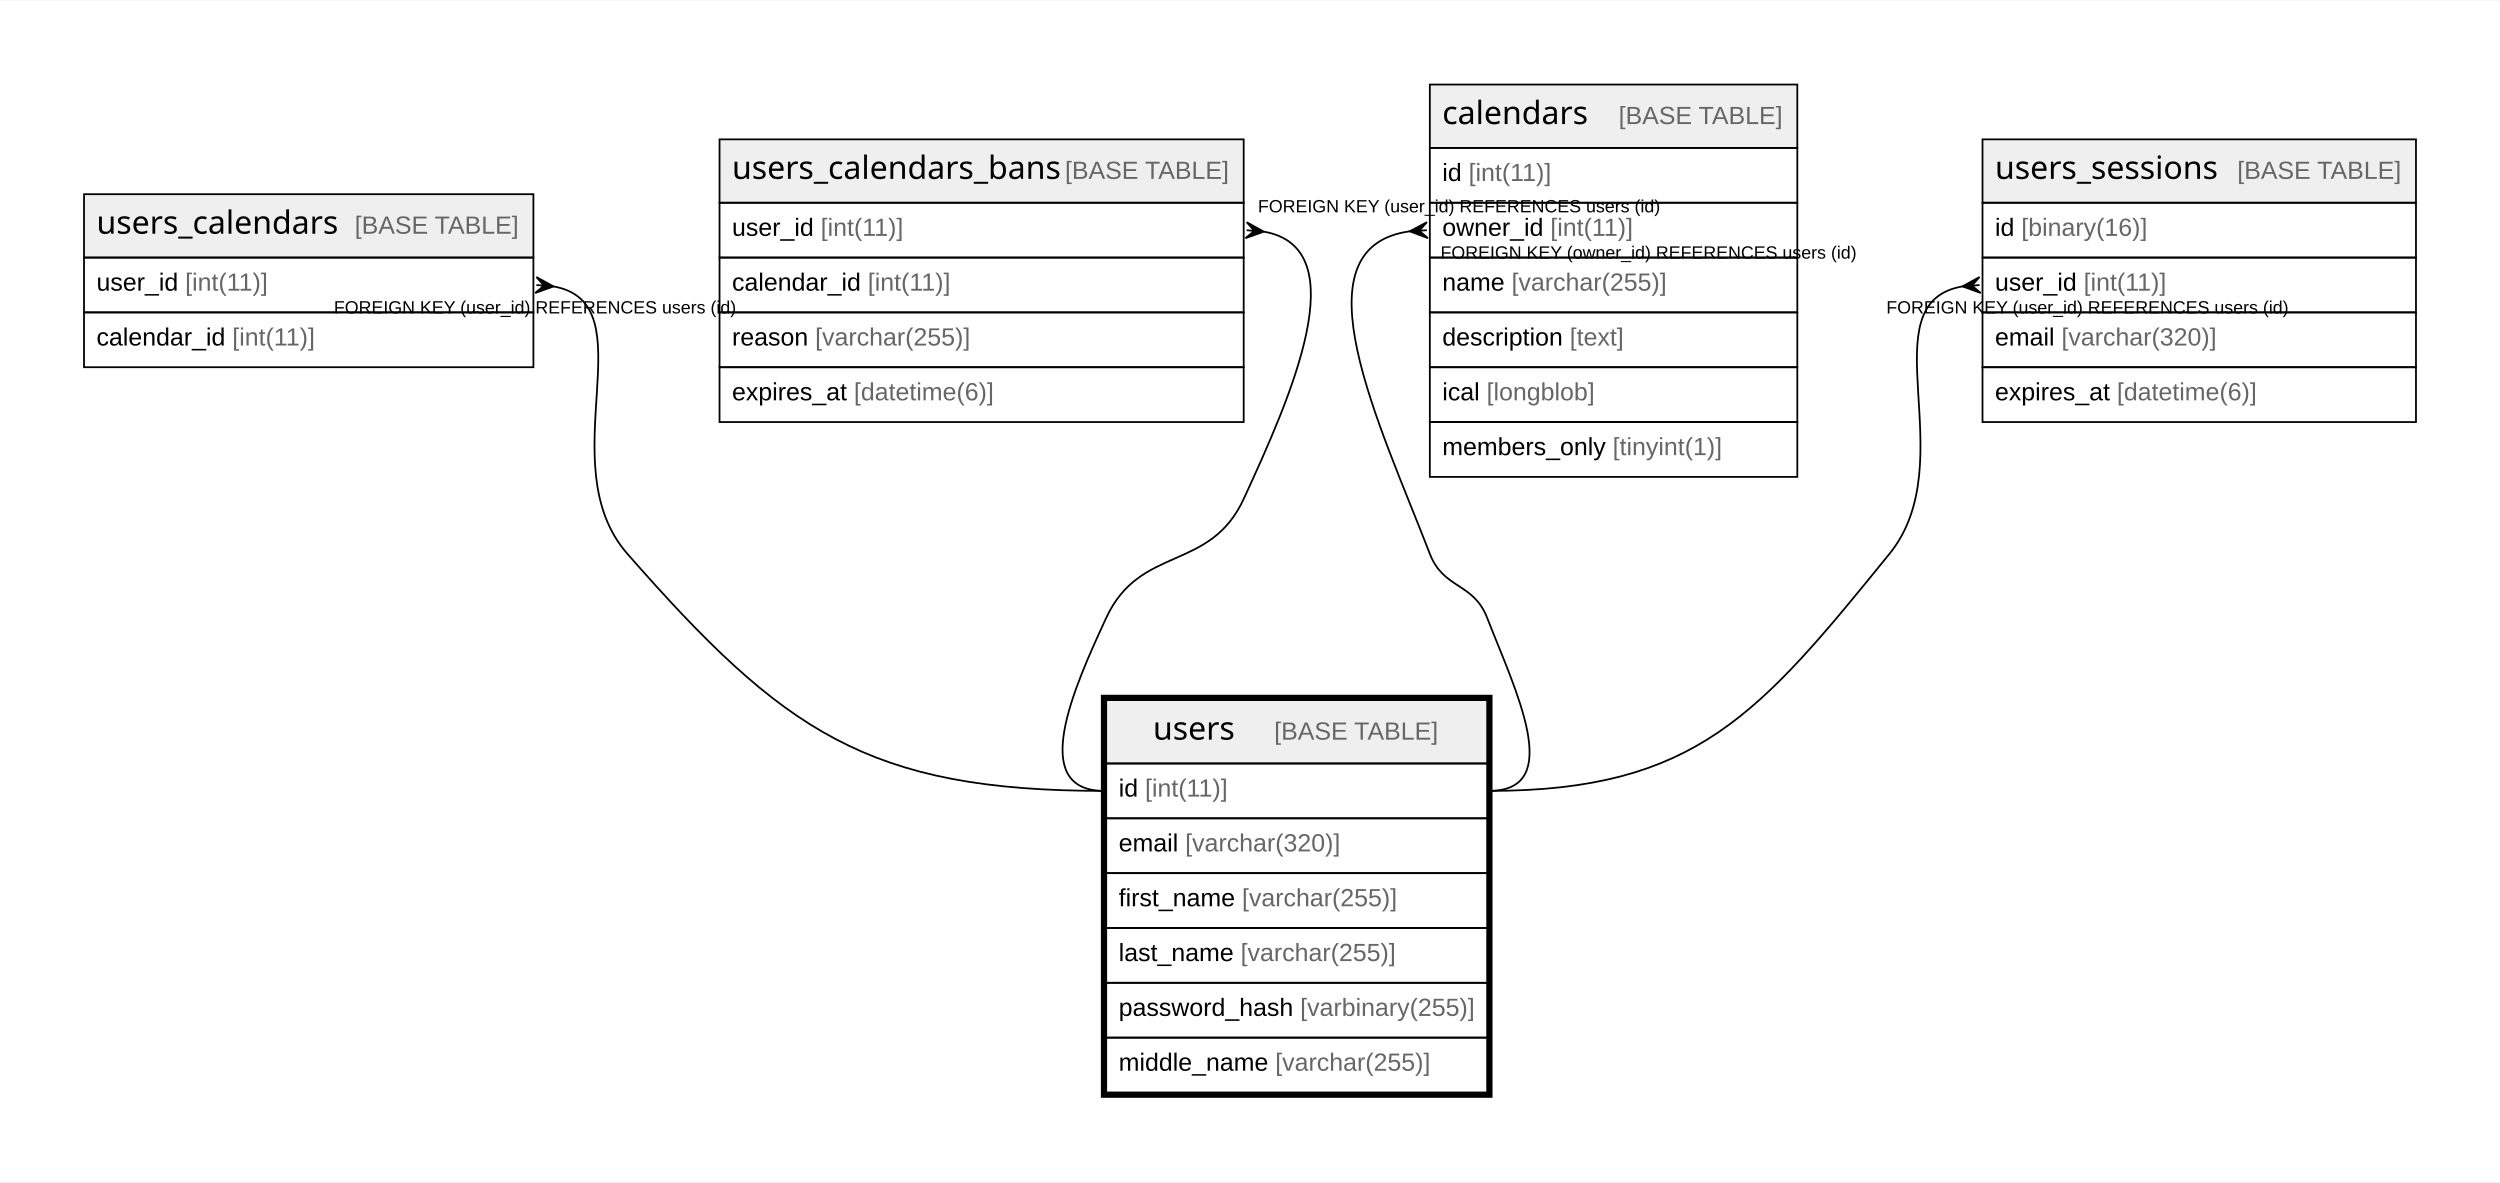
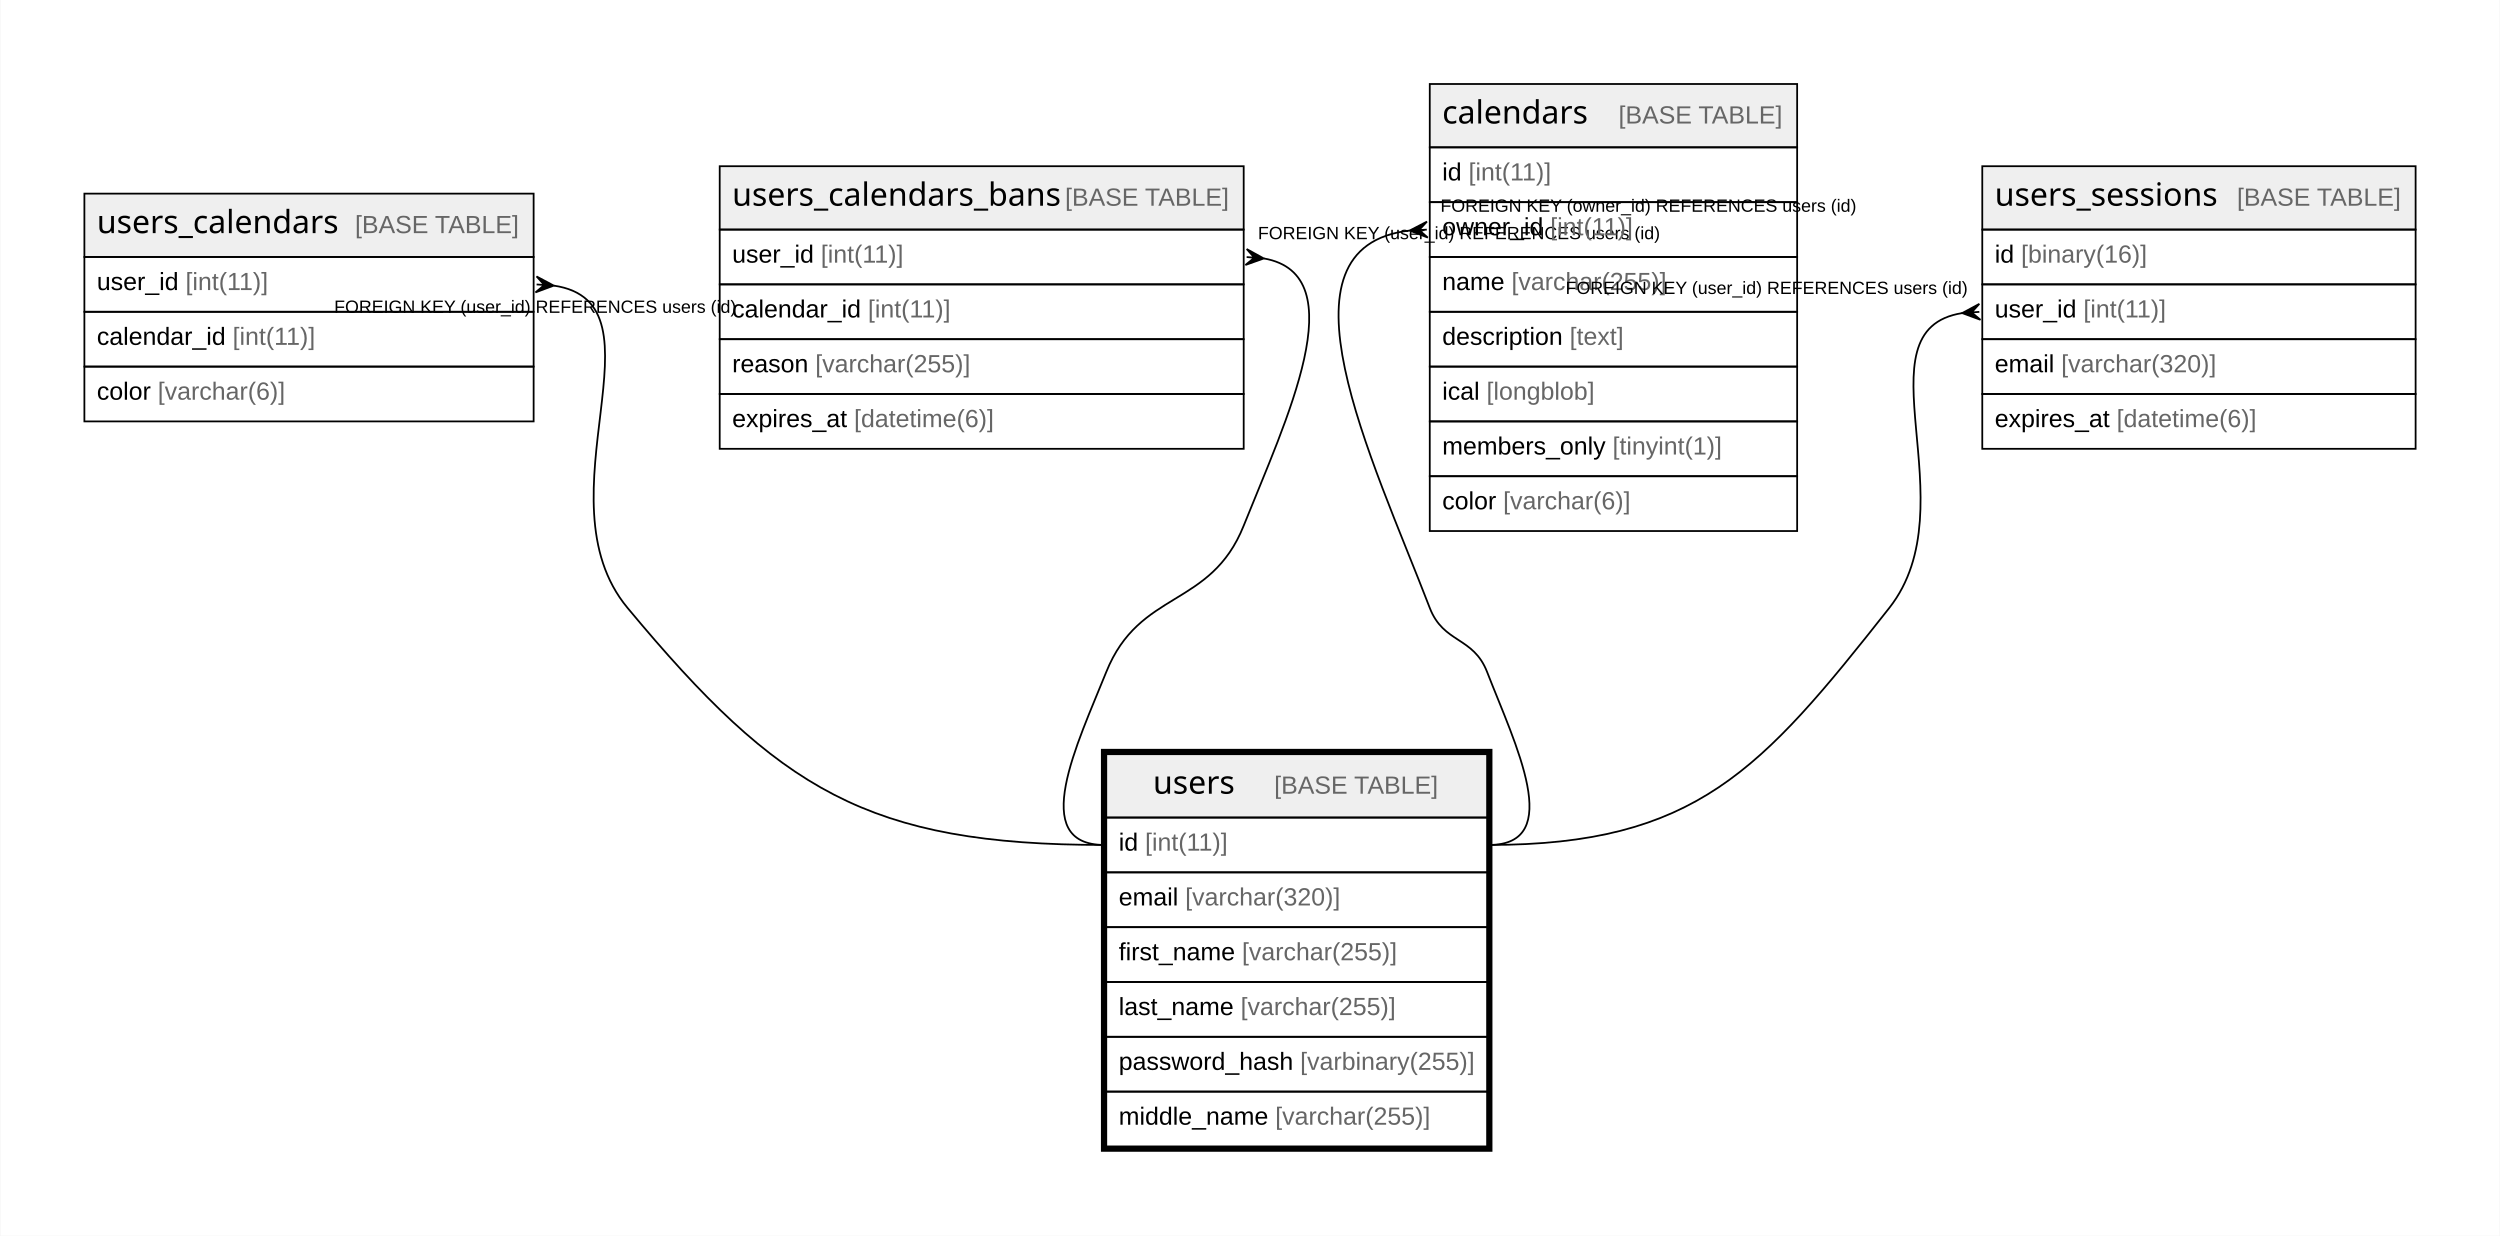
- <svg xmlns="http://www.w3.org/2000/svg" width="1404pt" height="664pt" viewBox="0.00 0.00 1404.37 663.60">
-   <g id="graph0" class="graph" transform="scale(1 1) rotate(0) translate(4 659.6)">
-     <polygon fill="white" stroke="none" points="-4,4 -4,-659.6 1400.37,-659.6 1400.37,4 -4,4" />
+ <svg xmlns="http://www.w3.org/2000/svg" width="1404pt" height="694pt" viewBox="0.00 0.00 1404.37 694.40">
+   <g id="graph0" class="graph" transform="scale(1 1) rotate(0) translate(4 690.4)">
+     <polygon fill="white" stroke="none" points="-4,4 -4,-690.4 1400.37,-690.4 1400.37,4 -4,4" />
    <g id="node1" class="node">
      <polygon fill="#efefef" stroke="none" points="617.42,-231 617.42,-266.6 831.42,-266.6 831.42,-231 617.42,-231" />
      <polygon fill="none" stroke="black" points="617.42,-231 617.42,-266.6 831.42,-266.6 831.42,-231 617.42,-231" />
      <text text-anchor="start" x="643.68" y="-244.4" font-family="Arial Bold" font-size="18.00">users</text>
      <text text-anchor="start" x="680.67" y="-244.4" font-family="Arial" font-size="14.00">    </text>
      <text text-anchor="start" x="711.79" y="-244.4" font-family="Arial" font-size="14.00" fill="#666666">[BASE TABLE]</text>
      <polygon fill="none" stroke="black" points="617.42,-200.2 617.42,-231 831.42,-231 831.42,-200.2 617.42,-200.2" />
      <text text-anchor="start" x="624.42" y="-212.4" font-family="Arial" font-size="14.00">id </text>
      <text text-anchor="start" x="639.21" y="-212.4" font-family="Arial" font-size="14.00" fill="#666666">[int(11)]</text>
      <polygon fill="none" stroke="black" points="617.42,-169.4 617.42,-200.2 831.42,-200.2 831.42,-169.4 617.42,-169.4" />
      <text text-anchor="start" x="624.42" y="-181.6" font-family="Arial" font-size="14.00">email </text>
      <text text-anchor="start" x="661.77" y="-181.6" font-family="Arial" font-size="14.00" fill="#666666">[varchar(320)]</text>
      <polygon fill="none" stroke="black" points="617.42,-138.6 617.42,-169.4 831.42,-169.4 831.42,-138.6 617.42,-138.6" />
      <text text-anchor="start" x="624.42" y="-150.8" font-family="Arial" font-size="14.00">first_name </text>
      <text text-anchor="start" x="693.67" y="-150.8" font-family="Arial" font-size="14.00" fill="#666666">[varchar(255)]</text>
      <polygon fill="none" stroke="black" points="617.42,-107.8 617.42,-138.6 831.42,-138.6 831.42,-107.8 617.42,-107.8" />
      <text text-anchor="start" x="624.42" y="-120" font-family="Arial" font-size="14.00">last_name </text>
      <text text-anchor="start" x="692.91" y="-120" font-family="Arial" font-size="14.00" fill="#666666">[varchar(255)]</text>
      <polygon fill="none" stroke="black" points="617.42,-77 617.42,-107.8 831.42,-107.8 831.42,-77 617.42,-77" />
      <text text-anchor="start" x="624.42" y="-89.2" font-family="Arial" font-size="14.00">password_hash </text>
      <text text-anchor="start" x="726.37" y="-89.2" font-family="Arial" font-size="14.00" fill="#666666">[varbinary(255)]</text>
      <polygon fill="none" stroke="black" points="617.42,-46.2 617.42,-77 831.42,-77 831.42,-46.2 617.42,-46.2" />
      <text text-anchor="start" x="624.42" y="-58.4" font-family="Arial" font-size="14.00">middle_name </text>
      <text text-anchor="start" x="712.36" y="-58.4" font-family="Arial" font-size="14.00" fill="#666666">[varchar(255)]</text>
      <polygon fill="none" stroke="black" stroke-width="3" points="615.92,-44.7 615.92,-268.1 832.92,-268.1 832.92,-44.7 615.92,-44.7" />
    </g>
    <g id="node2" class="node">
-       <polygon fill="#efefef" stroke="none" points="43.2,-515.2 43.2,-550.8 295.64,-550.8 295.64,-515.2 43.2,-515.2" />
-       <polygon fill="none" stroke="black" points="43.2,-515.2 43.2,-550.8 295.64,-550.8 295.64,-515.2 43.2,-515.2" />
-       <text text-anchor="start" x="50.2" y="-528.6" font-family="Arial Bold" font-size="18.00">users_calendars</text>
-       <text text-anchor="start" x="164.15" y="-528.6" font-family="Arial" font-size="14.00">    </text>
-       <text text-anchor="start" x="195.27" y="-528.6" font-family="Arial" font-size="14.00" fill="#666666">[BASE TABLE]</text>
+       <polygon fill="#efefef" stroke="none" points="43.2,-546 43.2,-581.6 295.64,-581.6 295.64,-546 43.2,-546" />
+       <polygon fill="none" stroke="black" points="43.2,-546 43.2,-581.6 295.64,-581.6 295.64,-546 43.2,-546" />
+       <text text-anchor="start" x="50.2" y="-559.4" font-family="Arial Bold" font-size="18.00">users_calendars</text>
+       <text text-anchor="start" x="164.15" y="-559.4" font-family="Arial" font-size="14.00">    </text>
+       <text text-anchor="start" x="195.27" y="-559.4" font-family="Arial" font-size="14.00" fill="#666666">[BASE TABLE]</text>
+       <polygon fill="none" stroke="black" points="43.2,-515.2 43.2,-546 295.64,-546 295.64,-515.2 43.2,-515.2" />
+       <text text-anchor="start" x="50.2" y="-527.4" font-family="Arial" font-size="14.00">user_id </text>
+       <text text-anchor="start" x="100.01" y="-527.4" font-family="Arial" font-size="14.00" fill="#666666">[int(11)]</text>
      <polygon fill="none" stroke="black" points="43.2,-484.4 43.2,-515.2 295.64,-515.2 295.64,-484.4 43.2,-484.4" />
-       <text text-anchor="start" x="50.2" y="-496.6" font-family="Arial" font-size="14.00">user_id </text>
-       <text text-anchor="start" x="100.01" y="-496.6" font-family="Arial" font-size="14.00" fill="#666666">[int(11)]</text>
+       <text text-anchor="start" x="50.2" y="-496.6" font-family="Arial" font-size="14.00">calendar_id </text>
+       <text text-anchor="start" x="126.48" y="-496.6" font-family="Arial" font-size="14.00" fill="#666666">[int(11)]</text>
      <polygon fill="none" stroke="black" points="43.2,-453.6 43.2,-484.4 295.64,-484.4 295.64,-453.6 43.2,-453.6" />
-       <text text-anchor="start" x="50.2" y="-465.8" font-family="Arial" font-size="14.00">calendar_id </text>
-       <text text-anchor="start" x="126.48" y="-465.8" font-family="Arial" font-size="14.00" fill="#666666">[int(11)]</text>
+       <text text-anchor="start" x="50.2" y="-465.8" font-family="Arial" font-size="14.00">color </text>
+       <text text-anchor="start" x="84.43" y="-465.8" font-family="Arial" font-size="14.00" fill="#666666">[varchar(6)]</text>
    </g>
    <g id="edge1" class="edge">
-       <path fill="none" stroke="black" d="M306.76,-499.01C360.95,-489.62 304.11,-399.33 348.42,-348.8 436.12,-248.8 483.41,-215.6 616.42,-215.6" />
-       <polygon fill="black" stroke="black" points="306.94,-498.99 296.62,-495.29 301.62,-499.41 297.31,-499.75 297.31,-499.75 297.31,-499.75 301.62,-499.41 297.32,-504.26 306.94,-498.99" />
-       <text text-anchor="start" x="183.56" y="-483.8" font-family="Arial" font-size="10.00">FOREIGN KEY (user_id) REFERENCES users (id)</text>
+       <path fill="none" stroke="black" d="M306.96,-529.91C373.21,-520.18 297.13,-410.5 348.42,-348.8 433.45,-246.51 483.41,-215.6 616.42,-215.6" />
+       <polygon fill="black" stroke="black" points="306.95,-529.91 296.67,-526.09 301.63,-530.26 297.31,-530.56 297.31,-530.56 297.31,-530.56 301.63,-530.26 297.28,-535.07 306.95,-529.91" />
+       <text text-anchor="start" x="183.56" y="-514.6" font-family="Arial" font-size="10.00">FOREIGN KEY (user_id) REFERENCES users (id)</text>
    </g>
    <g id="node3" class="node">
-       <polygon fill="#efefef" stroke="none" points="400.2,-546 400.2,-581.6 694.64,-581.6 694.64,-546 400.2,-546" />
-       <polygon fill="none" stroke="black" points="400.2,-546 400.2,-581.6 694.64,-581.6 694.64,-546 400.2,-546" />
-       <text text-anchor="start" x="407.2" y="-559.4" font-family="Arial Bold" font-size="18.00">users_calendars_bans</text>
-       <text text-anchor="start" x="563.15" y="-559.4" font-family="Arial" font-size="14.00">    </text>
-       <text text-anchor="start" x="594.26" y="-559.4" font-family="Arial" font-size="14.00" fill="#666666">[BASE TABLE]</text>
-       <polygon fill="none" stroke="black" points="400.2,-515.2 400.2,-546 694.64,-546 694.64,-515.2 400.2,-515.2" />
-       <text text-anchor="start" x="407.2" y="-527.4" font-family="Arial" font-size="14.00">user_id </text>
-       <text text-anchor="start" x="457.01" y="-527.4" font-family="Arial" font-size="14.00" fill="#666666">[int(11)]</text>
-       <polygon fill="none" stroke="black" points="400.2,-484.4 400.2,-515.2 694.64,-515.2 694.64,-484.4 400.2,-484.4" />
-       <text text-anchor="start" x="407.2" y="-496.6" font-family="Arial" font-size="14.00">calendar_id </text>
-       <text text-anchor="start" x="483.48" y="-496.6" font-family="Arial" font-size="14.00" fill="#666666">[int(11)]</text>
-       <polygon fill="none" stroke="black" points="400.2,-453.6 400.2,-484.4 694.64,-484.4 694.64,-453.6 400.2,-453.6" />
-       <text text-anchor="start" x="407.2" y="-465.8" font-family="Arial" font-size="14.00">reason </text>
-       <text text-anchor="start" x="453.9" y="-465.8" font-family="Arial" font-size="14.00" fill="#666666">[varchar(255)]</text>
-       <polygon fill="none" stroke="black" points="400.2,-422.8 400.2,-453.6 694.64,-453.6 694.64,-422.8 400.2,-422.8" />
-       <text text-anchor="start" x="407.2" y="-435" font-family="Arial" font-size="14.00">expires_at </text>
-       <text text-anchor="start" x="475.69" y="-435" font-family="Arial" font-size="14.00" fill="#666666">[datetime(6)]</text>
+       <polygon fill="#efefef" stroke="none" points="400.2,-561.4 400.2,-597 694.64,-597 694.64,-561.4 400.2,-561.4" />
+       <polygon fill="none" stroke="black" points="400.2,-561.4 400.2,-597 694.64,-597 694.64,-561.4 400.2,-561.4" />
+       <text text-anchor="start" x="407.2" y="-574.8" font-family="Arial Bold" font-size="18.00">users_calendars_bans</text>
+       <text text-anchor="start" x="563.15" y="-574.8" font-family="Arial" font-size="14.00">    </text>
+       <text text-anchor="start" x="594.26" y="-574.8" font-family="Arial" font-size="14.00" fill="#666666">[BASE TABLE]</text>
+       <polygon fill="none" stroke="black" points="400.2,-530.6 400.2,-561.4 694.64,-561.4 694.64,-530.6 400.2,-530.6" />
+       <text text-anchor="start" x="407.2" y="-542.8" font-family="Arial" font-size="14.00">user_id </text>
+       <text text-anchor="start" x="457.01" y="-542.8" font-family="Arial" font-size="14.00" fill="#666666">[int(11)]</text>
+       <polygon fill="none" stroke="black" points="400.2,-499.8 400.2,-530.6 694.64,-530.6 694.64,-499.8 400.2,-499.8" />
+       <text text-anchor="start" x="407.2" y="-512" font-family="Arial" font-size="14.00">calendar_id </text>
+       <text text-anchor="start" x="483.48" y="-512" font-family="Arial" font-size="14.00" fill="#666666">[int(11)]</text>
+       <polygon fill="none" stroke="black" points="400.2,-469 400.2,-499.8 694.64,-499.8 694.64,-469 400.2,-469" />
+       <text text-anchor="start" x="407.2" y="-481.2" font-family="Arial" font-size="14.00">reason </text>
+       <text text-anchor="start" x="453.9" y="-481.2" font-family="Arial" font-size="14.00" fill="#666666">[varchar(255)]</text>
+       <polygon fill="none" stroke="black" points="400.2,-438.2 400.2,-469 694.64,-469 694.64,-438.2 400.2,-438.2" />
+       <text text-anchor="start" x="407.2" y="-450.4" font-family="Arial" font-size="14.00">expires_at </text>
+       <text text-anchor="start" x="475.69" y="-450.4" font-family="Arial" font-size="14.00" fill="#666666">[datetime(6)]</text>
    </g>
    <g id="edge2" class="edge">
-       <path fill="none" stroke="black" d="M706.03,-529.75C758.26,-520.49 721.15,-437.09 694.64,-379.6 675.63,-338.39 636.5,-353.97 617.42,-312.8 599.26,-273.6 573.22,-215.6 616.42,-215.6" />
-       <polygon fill="black" stroke="black" points="705.94,-529.76 695.61,-526.09 700.62,-530.19 696.3,-530.55 696.3,-530.55 696.3,-530.55 700.62,-530.19 696.33,-535.06 705.94,-529.76" />
-       <text text-anchor="start" x="702.64" y="-540.6" font-family="Arial" font-size="10.00">FOREIGN KEY (user_id) REFERENCES users (id)</text>
+       <path fill="none" stroke="black" d="M706,-545.17C757.91,-536.04 718.14,-453.79 694.64,-395 676.03,-348.46 636.12,-359.31 617.42,-312.8 601.31,-272.72 573.22,-215.6 616.42,-215.6" />
+       <polygon fill="black" stroke="black" points="705.94,-545.17 695.61,-541.49 700.62,-545.6 696.3,-545.95 696.3,-545.95 696.3,-545.95 700.62,-545.6 696.33,-550.46 705.94,-545.17" />
+       <text text-anchor="start" x="702.64" y="-556" font-family="Arial" font-size="10.00">FOREIGN KEY (user_id) REFERENCES users (id)</text>
    </g>
    <g id="node4" class="node">
-       <polygon fill="#efefef" stroke="none" points="799.2,-576.8 799.2,-612.4 1005.64,-612.4 1005.64,-576.8 799.2,-576.8" />
-       <polygon fill="none" stroke="black" points="799.2,-576.8 799.2,-612.4 1005.64,-612.4 1005.64,-576.8 799.2,-576.8" />
-       <text text-anchor="start" x="806.2" y="-590.2" font-family="Arial Bold" font-size="18.00">calendars</text>
-       <text text-anchor="start" x="874.15" y="-590.2" font-family="Arial" font-size="14.00">    </text>
-       <text text-anchor="start" x="905.27" y="-590.2" font-family="Arial" font-size="14.00" fill="#666666">[BASE TABLE]</text>
+       <polygon fill="#efefef" stroke="none" points="799.2,-607.6 799.2,-643.2 1005.64,-643.2 1005.64,-607.6 799.2,-607.6" />
+       <polygon fill="none" stroke="black" points="799.2,-607.6 799.2,-643.2 1005.64,-643.2 1005.64,-607.6 799.2,-607.6" />
+       <text text-anchor="start" x="806.2" y="-621" font-family="Arial Bold" font-size="18.00">calendars</text>
+       <text text-anchor="start" x="874.15" y="-621" font-family="Arial" font-size="14.00">    </text>
+       <text text-anchor="start" x="905.27" y="-621" font-family="Arial" font-size="14.00" fill="#666666">[BASE TABLE]</text>
+       <polygon fill="none" stroke="black" points="799.2,-576.8 799.2,-607.6 1005.64,-607.6 1005.64,-576.8 799.2,-576.8" />
+       <text text-anchor="start" x="806.2" y="-589" font-family="Arial" font-size="14.00">id </text>
+       <text text-anchor="start" x="820.98" y="-589" font-family="Arial" font-size="14.00" fill="#666666">[int(11)]</text>
      <polygon fill="none" stroke="black" points="799.2,-546 799.2,-576.8 1005.64,-576.8 1005.64,-546 799.2,-546" />
-       <text text-anchor="start" x="806.2" y="-558.2" font-family="Arial" font-size="14.00">id </text>
-       <text text-anchor="start" x="820.98" y="-558.2" font-family="Arial" font-size="14.00" fill="#666666">[int(11)]</text>
+       <text text-anchor="start" x="806.2" y="-558.2" font-family="Arial" font-size="14.00">owner_id </text>
+       <text text-anchor="start" x="866.9" y="-558.2" font-family="Arial" font-size="14.00" fill="#666666">[int(11)]</text>
      <polygon fill="none" stroke="black" points="799.2,-515.2 799.2,-546 1005.64,-546 1005.64,-515.2 799.2,-515.2" />
-       <text text-anchor="start" x="806.2" y="-527.4" font-family="Arial" font-size="14.00">owner_id </text>
-       <text text-anchor="start" x="866.9" y="-527.4" font-family="Arial" font-size="14.00" fill="#666666">[int(11)]</text>
+       <text text-anchor="start" x="806.2" y="-527.4" font-family="Arial" font-size="14.00">name </text>
+       <text text-anchor="start" x="845.11" y="-527.4" font-family="Arial" font-size="14.00" fill="#666666">[varchar(255)]</text>
      <polygon fill="none" stroke="black" points="799.2,-484.4 799.2,-515.2 1005.64,-515.2 1005.64,-484.4 799.2,-484.4" />
-       <text text-anchor="start" x="806.2" y="-496.6" font-family="Arial" font-size="14.00">name </text>
-       <text text-anchor="start" x="845.11" y="-496.6" font-family="Arial" font-size="14.00" fill="#666666">[varchar(255)]</text>
+       <text text-anchor="start" x="806.2" y="-496.6" font-family="Arial" font-size="14.00">description </text>
+       <text text-anchor="start" x="877.79" y="-496.6" font-family="Arial" font-size="14.00" fill="#666666">[text]</text>
      <polygon fill="none" stroke="black" points="799.2,-453.6 799.2,-484.4 1005.64,-484.4 1005.64,-453.6 799.2,-453.6" />
-       <text text-anchor="start" x="806.2" y="-465.8" font-family="Arial" font-size="14.00">description </text>
-       <text text-anchor="start" x="877.79" y="-465.8" font-family="Arial" font-size="14.00" fill="#666666">[text]</text>
+       <text text-anchor="start" x="806.2" y="-465.8" font-family="Arial" font-size="14.00">ical </text>
+       <text text-anchor="start" x="831.09" y="-465.8" font-family="Arial" font-size="14.00" fill="#666666">[longblob]</text>
      <polygon fill="none" stroke="black" points="799.2,-422.8 799.2,-453.6 1005.64,-453.6 1005.64,-422.8 799.2,-422.8" />
-       <text text-anchor="start" x="806.2" y="-435" font-family="Arial" font-size="14.00">ical </text>
-       <text text-anchor="start" x="831.09" y="-435" font-family="Arial" font-size="14.00" fill="#666666">[longblob]</text>
+       <text text-anchor="start" x="806.2" y="-435" font-family="Arial" font-size="14.00">members_only </text>
+       <text text-anchor="start" x="901.9" y="-435" font-family="Arial" font-size="14.00" fill="#666666">[tinyint(1)]</text>
      <polygon fill="none" stroke="black" points="799.2,-392 799.2,-422.8 1005.64,-422.8 1005.64,-392 799.2,-392" />
-       <text text-anchor="start" x="806.2" y="-404.2" font-family="Arial" font-size="14.00">members_only </text>
-       <text text-anchor="start" x="901.9" y="-404.2" font-family="Arial" font-size="14.00" fill="#666666">[tinyint(1)]</text>
+       <text text-anchor="start" x="806.2" y="-404.2" font-family="Arial" font-size="14.00">color </text>
+       <text text-anchor="start" x="840.43" y="-404.2" font-family="Arial" font-size="14.00" fill="#666666">[varchar(6)]</text>
    </g>
    <g id="edge3" class="edge">
-       <path fill="none" stroke="black" d="M788.1,-529.97C722.09,-521.1 771.45,-420.81 799.2,-348.8 806.92,-328.76 823.65,-332.82 831.42,-312.8 847.04,-272.52 875.62,-215.6 832.42,-215.6" />
-       <polygon fill="black" stroke="black" points="787.88,-529.95 797.58,-535.07 793.21,-530.29 797.53,-530.56 797.53,-530.56 797.53,-530.56 793.21,-530.29 798.14,-526.09 787.88,-529.95" />
-       <text text-anchor="start" x="805.2" y="-514.6" font-family="Arial" font-size="10.00">FOREIGN KEY (owner_id) REFERENCES users (id)</text>
+       <path fill="none" stroke="black" d="M787.83,-560.84C708.47,-551.74 766.59,-433.54 799.2,-348.8 806.91,-328.76 823.65,-332.82 831.42,-312.8 847.04,-272.52 875.62,-215.6 832.42,-215.6" />
+       <polygon fill="black" stroke="black" points="787.88,-560.84 797.62,-565.88 793.2,-561.13 797.53,-561.36 797.53,-561.36 797.53,-561.36 793.2,-561.13 798.11,-556.89 787.88,-560.84" />
+       <text text-anchor="start" x="805.2" y="-571.4" font-family="Arial" font-size="10.00">FOREIGN KEY (owner_id) REFERENCES users (id)</text>
    </g>
    <g id="node5" class="node">
-       <polygon fill="#efefef" stroke="none" points="1109.67,-546 1109.67,-581.6 1353.17,-581.6 1353.17,-546 1109.67,-546" />
-       <polygon fill="none" stroke="black" points="1109.67,-546 1109.67,-581.6 1353.17,-581.6 1353.17,-546 1109.67,-546" />
-       <text text-anchor="start" x="1116.67" y="-559.4" font-family="Arial Bold" font-size="18.00">users_sessions</text>
-       <text text-anchor="start" x="1221.68" y="-559.4" font-family="Arial" font-size="14.00">    </text>
-       <text text-anchor="start" x="1252.79" y="-559.4" font-family="Arial" font-size="14.00" fill="#666666">[BASE TABLE]</text>
-       <polygon fill="none" stroke="black" points="1109.67,-515.2 1109.67,-546 1353.17,-546 1353.17,-515.2 1109.67,-515.2" />
-       <text text-anchor="start" x="1116.67" y="-527.4" font-family="Arial" font-size="14.00">id </text>
-       <text text-anchor="start" x="1131.46" y="-527.4" font-family="Arial" font-size="14.00" fill="#666666">[binary(16)]</text>
-       <polygon fill="none" stroke="black" points="1109.67,-484.4 1109.67,-515.2 1353.17,-515.2 1353.17,-484.4 1109.67,-484.4" />
-       <text text-anchor="start" x="1116.67" y="-496.6" font-family="Arial" font-size="14.00">user_id </text>
-       <text text-anchor="start" x="1166.48" y="-496.6" font-family="Arial" font-size="14.00" fill="#666666">[int(11)]</text>
-       <polygon fill="none" stroke="black" points="1109.67,-453.6 1109.67,-484.4 1353.17,-484.4 1353.17,-453.6 1109.67,-453.6" />
-       <text text-anchor="start" x="1116.67" y="-465.8" font-family="Arial" font-size="14.00">email </text>
-       <text text-anchor="start" x="1154.02" y="-465.8" font-family="Arial" font-size="14.00" fill="#666666">[varchar(320)]</text>
-       <polygon fill="none" stroke="black" points="1109.67,-422.8 1109.67,-453.6 1353.17,-453.6 1353.17,-422.8 1109.67,-422.8" />
-       <text text-anchor="start" x="1116.67" y="-435" font-family="Arial" font-size="14.00">expires_at </text>
-       <text text-anchor="start" x="1185.16" y="-435" font-family="Arial" font-size="14.00" fill="#666666">[datetime(6)]</text>
+       <polygon fill="#efefef" stroke="none" points="1109.67,-561.4 1109.67,-597 1353.17,-597 1353.17,-561.4 1109.67,-561.4" />
+       <polygon fill="none" stroke="black" points="1109.67,-561.4 1109.67,-597 1353.17,-597 1353.17,-561.4 1109.67,-561.4" />
+       <text text-anchor="start" x="1116.67" y="-574.8" font-family="Arial Bold" font-size="18.00">users_sessions</text>
+       <text text-anchor="start" x="1221.68" y="-574.8" font-family="Arial" font-size="14.00">    </text>
+       <text text-anchor="start" x="1252.79" y="-574.8" font-family="Arial" font-size="14.00" fill="#666666">[BASE TABLE]</text>
+       <polygon fill="none" stroke="black" points="1109.67,-530.6 1109.67,-561.4 1353.17,-561.4 1353.17,-530.6 1109.67,-530.6" />
+       <text text-anchor="start" x="1116.67" y="-542.8" font-family="Arial" font-size="14.00">id </text>
+       <text text-anchor="start" x="1131.46" y="-542.8" font-family="Arial" font-size="14.00" fill="#666666">[binary(16)]</text>
+       <polygon fill="none" stroke="black" points="1109.67,-499.8 1109.67,-530.6 1353.17,-530.6 1353.17,-499.8 1109.67,-499.8" />
+       <text text-anchor="start" x="1116.67" y="-512" font-family="Arial" font-size="14.00">user_id </text>
+       <text text-anchor="start" x="1166.48" y="-512" font-family="Arial" font-size="14.00" fill="#666666">[int(11)]</text>
+       <polygon fill="none" stroke="black" points="1109.67,-469 1109.67,-499.8 1353.17,-499.8 1353.17,-469 1109.67,-469" />
+       <text text-anchor="start" x="1116.67" y="-481.2" font-family="Arial" font-size="14.00">email </text>
+       <text text-anchor="start" x="1154.02" y="-481.2" font-family="Arial" font-size="14.00" fill="#666666">[varchar(320)]</text>
+       <polygon fill="none" stroke="black" points="1109.67,-438.2 1109.67,-469 1353.17,-469 1353.17,-438.2 1109.67,-438.2" />
+       <text text-anchor="start" x="1116.67" y="-450.4" font-family="Arial" font-size="14.00">expires_at </text>
+       <text text-anchor="start" x="1185.16" y="-450.4" font-family="Arial" font-size="14.00" fill="#666666">[datetime(6)]</text>
    </g>
    <g id="edge4" class="edge">
-       <path fill="none" stroke="black" d="M1098.55,-499.02C1044.28,-489.79 1099.73,-400.93 1057.42,-348.8 984.19,-258.57 948.63,-215.6 832.42,-215.6" />
-       <polygon fill="black" stroke="black" points="1098.37,-499.01 1107.99,-504.26 1103.69,-499.42 1108.01,-499.75 1108.01,-499.75 1108.01,-499.75 1103.69,-499.42 1108.69,-495.29 1098.37,-499.01" />
-       <text text-anchor="start" x="1055.63" y="-483.8" font-family="Arial" font-size="10.00">FOREIGN KEY (user_id) REFERENCES users (id)</text>
+       <path fill="none" stroke="black" d="M1098.39,-514.46C1038.23,-504.99 1102.99,-406.61 1057.42,-348.8 985.48,-257.53 948.63,-215.6 832.42,-215.6" />
+       <polygon fill="black" stroke="black" points="1098.37,-514.46 1108.02,-519.66 1103.69,-514.84 1108.01,-515.15 1108.01,-515.15 1108.01,-515.15 1103.69,-514.84 1108.66,-510.69 1098.37,-514.46" />
+       <text text-anchor="start" x="875.52" y="-525.2" font-family="Arial" font-size="10.00">FOREIGN KEY (user_id) REFERENCES users (id)</text>
    </g>
  </g>
</svg>
